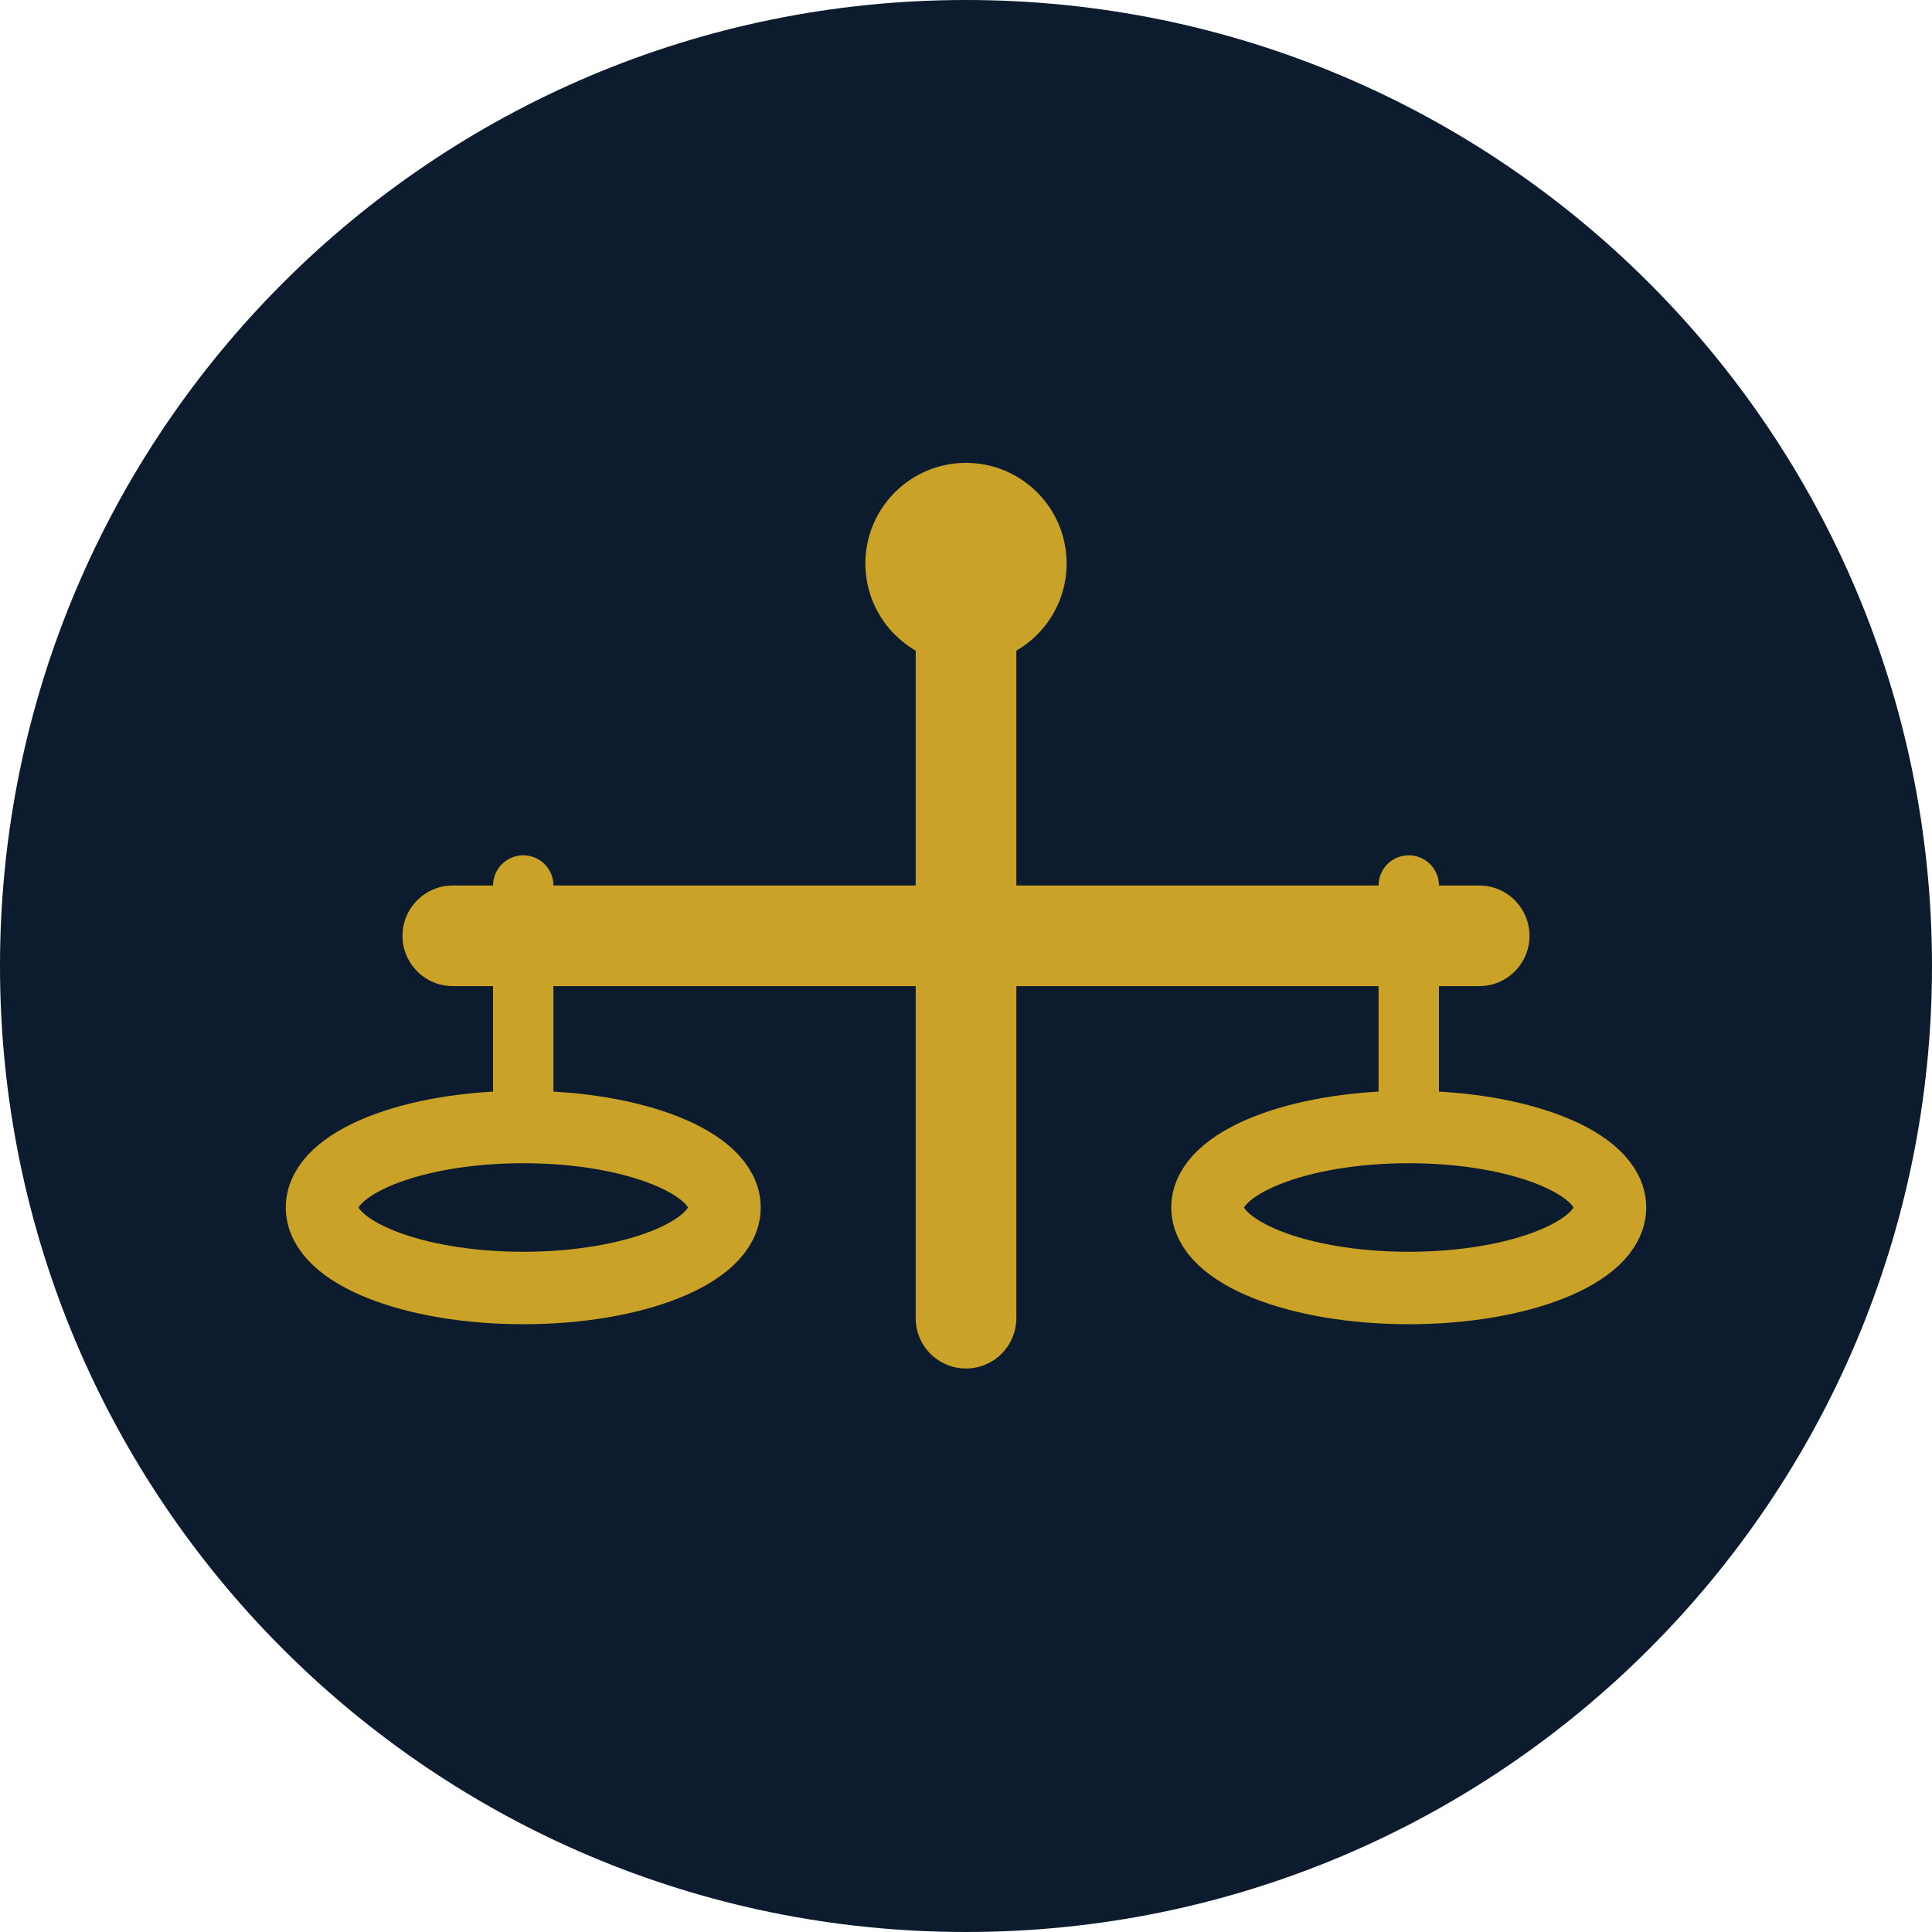
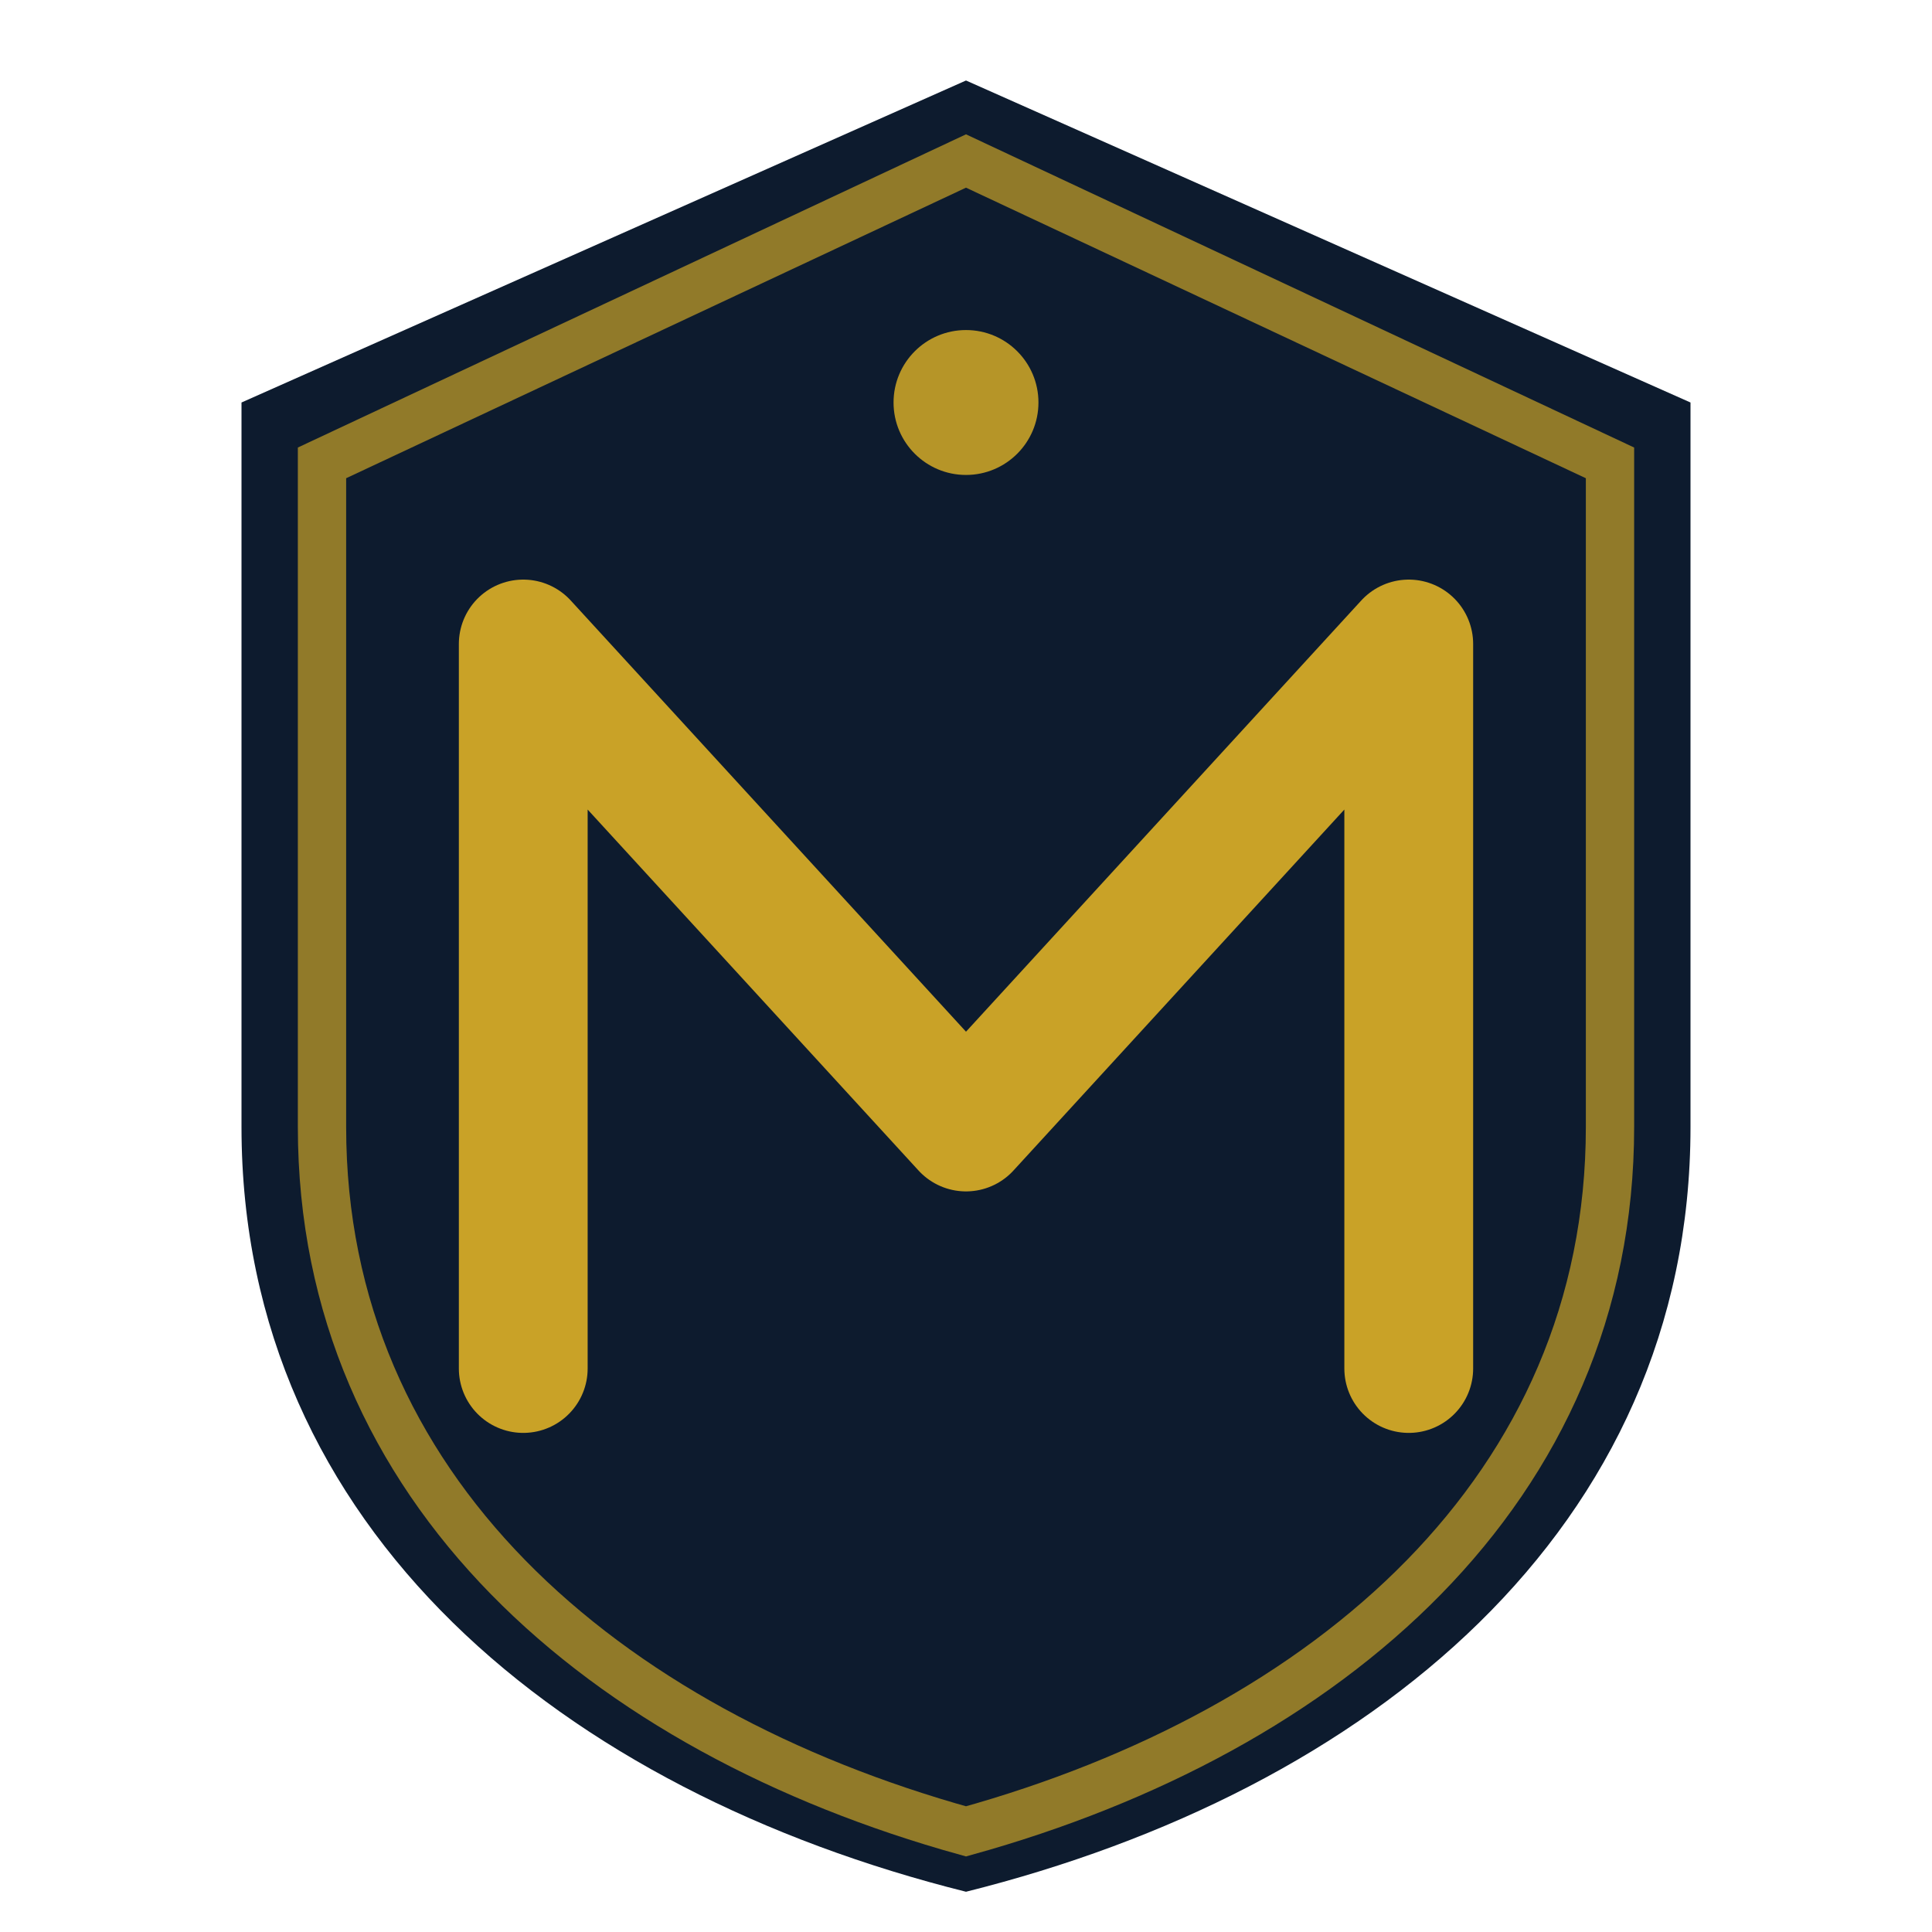
<svg xmlns="http://www.w3.org/2000/svg" viewBox="0 0 48 48" fill="none">
-   <circle cx="24" cy="24" r="24" fill="#0d1b2e" />
-   <rect x="10" y="22" width="28" height="2.5" rx="1.25" fill="#c9a227" />
-   <rect x="22.75" y="14" width="2.5" height="20" rx="1.25" fill="#c9a227" />
-   <ellipse cx="13" cy="30" rx="5" ry="2" fill="none" stroke="#c9a227" stroke-width="1.8" />
-   <line x1="13" y1="22" x2="13" y2="28" stroke="#c9a227" stroke-width="1.5" stroke-linecap="round" />
-   <ellipse cx="35" cy="30" rx="5" ry="2" fill="none" stroke="#c9a227" stroke-width="1.8" />
-   <line x1="35" y1="22" x2="35" y2="28" stroke="#c9a227" stroke-width="1.5" stroke-linecap="round" />
-   <circle cx="24" cy="14" r="2.5" fill="#c9a227" />
+   <path d="M24 2 L42 10 L42 28 C42 38 34 44.5 24 47 C14 44.5 6 38 6 28 L6 10 Z" fill="#0d1b2e" />
+   <path d="M24 4 L40 11.5 L40 28 C40 37 33 43 24 45.5 C15 43 8 37 8 28 L8 11.5 Z" fill="none" stroke="#c9a227" stroke-width="1.2" opacity="0.7" />
+   <path d="M13 34 L13 16 L24 28 L35 16 L35 34" stroke="#c9a227" stroke-width="3.2" stroke-linecap="round" stroke-linejoin="round" fill="none" />
+   <circle cx="24" cy="10" r="1.8" fill="#c9a227" opacity="0.9" />
</svg>
